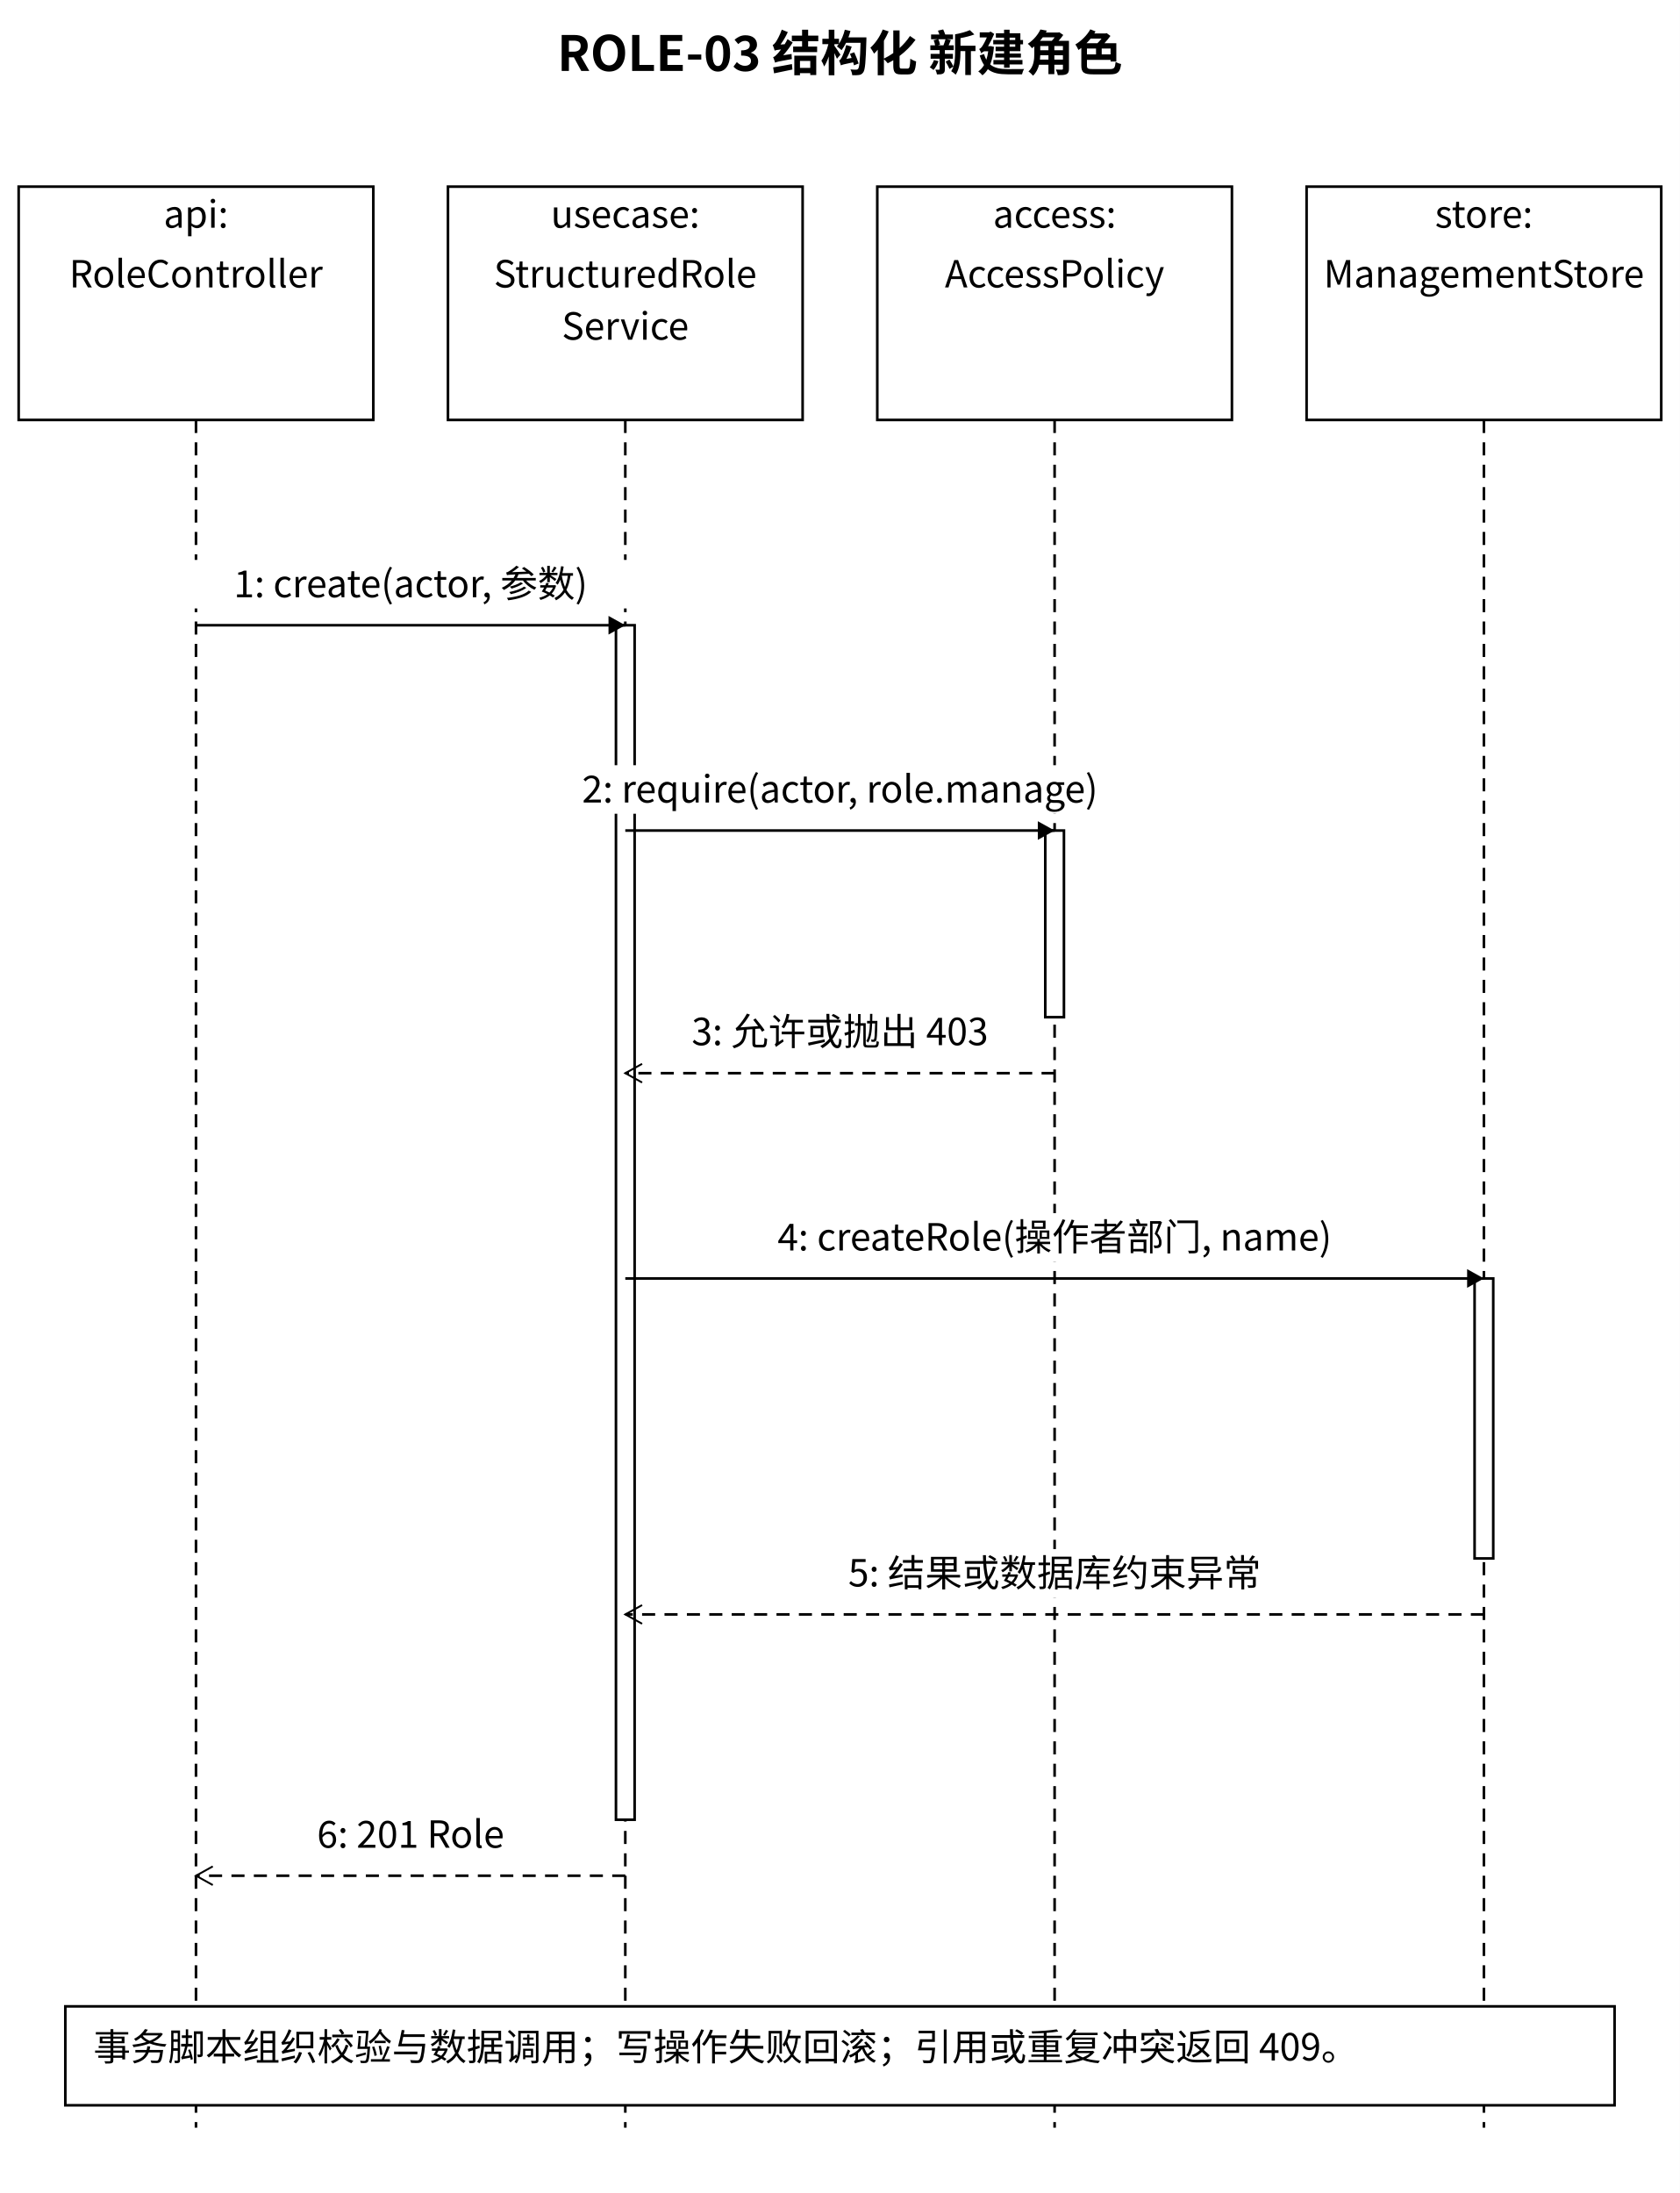
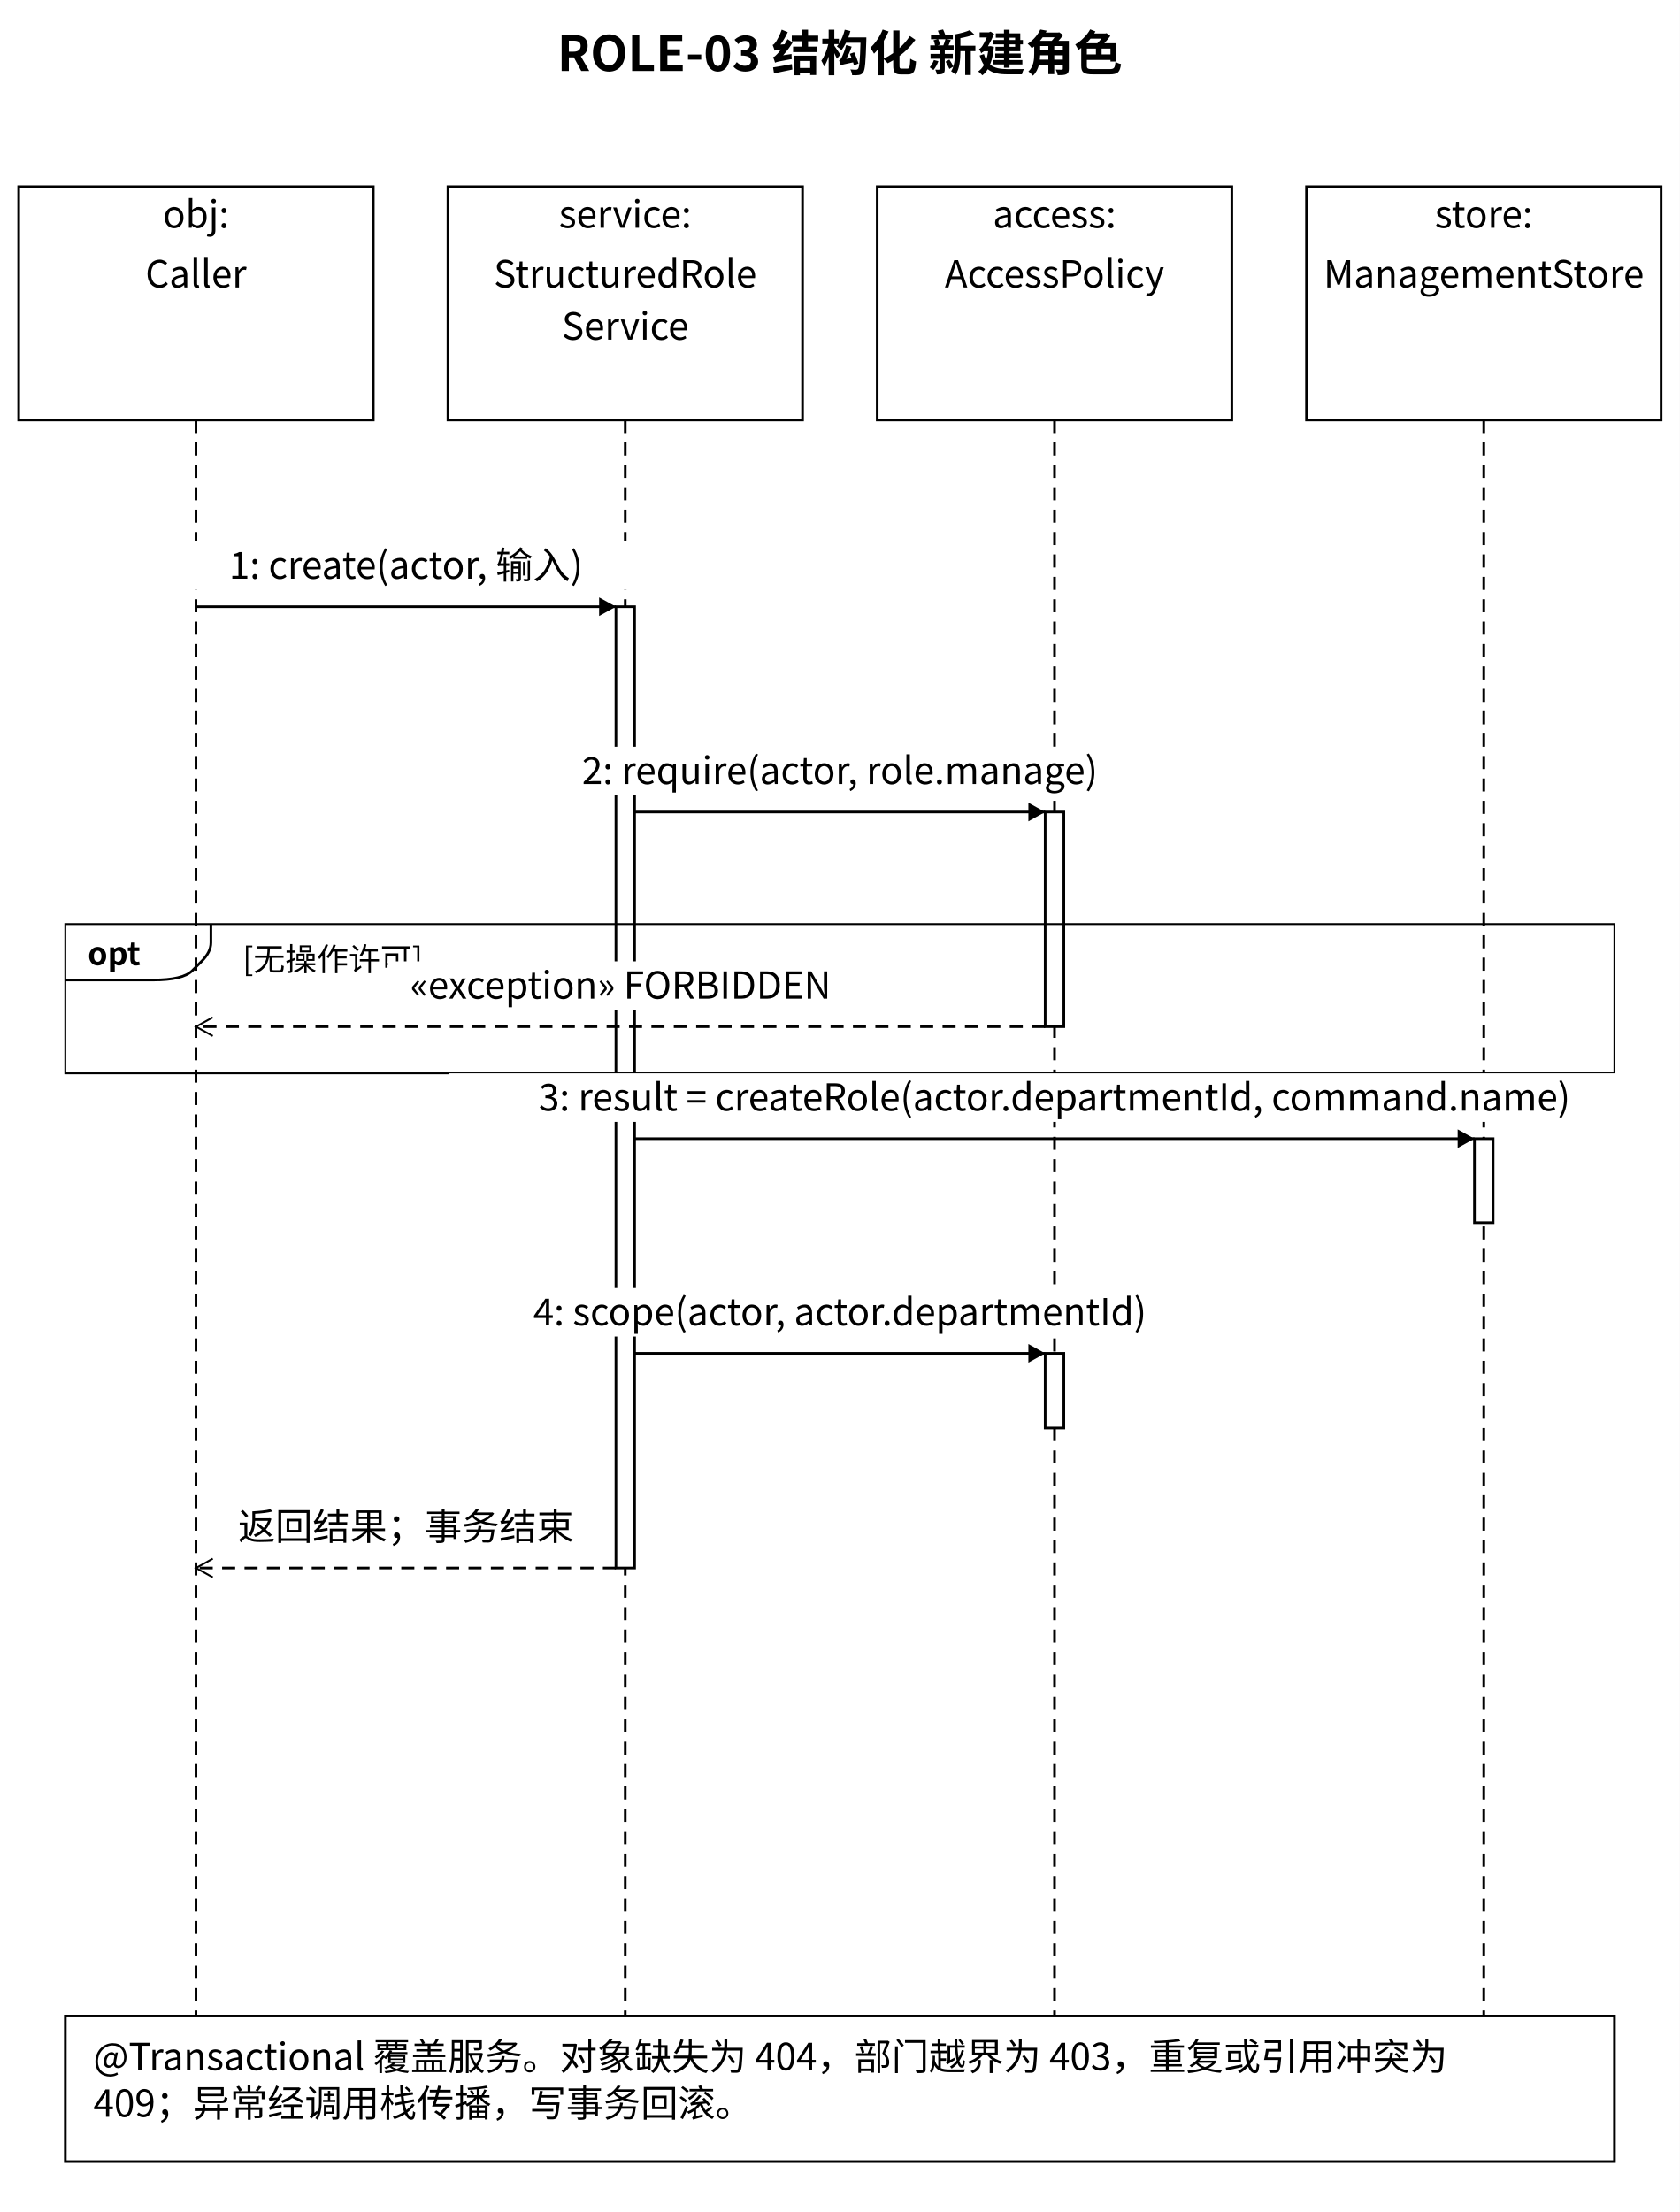
- <svg xmlns="http://www.w3.org/2000/svg" width="900" height="1175" viewBox="0 0 900 1175">
+ <svg xmlns="http://www.w3.org/2000/svg" width="900" height="1185" viewBox="0 0 900 1185">
  <style>text{font-family:'PingFang SC','Microsoft YaHei','Noto Sans CJK SC',system-ui,sans-serif;fill:black}</style>
  <defs>
    <marker id="open" markerWidth="12" markerHeight="12" refX="10" refY="6" orient="auto" markerUnits="userSpaceOnUse">
      <path d="M1,1 L10,6 L1,11" fill="none" stroke="black" />
    </marker>
    <marker id="filled" markerWidth="12" markerHeight="12" refX="10" refY="6" orient="auto" markerUnits="userSpaceOnUse">
      <path d="M1,1 L10,6 L1,11 Z" fill="black" />
    </marker>
    <marker id="triangle" markerWidth="16" markerHeight="16" refX="14" refY="8" orient="auto" markerUnits="userSpaceOnUse">
      <path d="M1,1 L14,8 L1,15 Z" fill="white" stroke="black" />
    </marker>
  </defs>
  <rect width="100%" height="100%" fill="white" />
  <text x="450.0" y="38" font-size="26" text-anchor="middle" font-weight="600">ROLE-03 结构化 新建角色</text>
  <rect x="10" y="100" width="190" height="125" rx="0" fill="white" stroke="black" stroke-width="1.4" />
-   <text x="105" y="122" font-size="20" text-anchor="middle" font-weight="400">api:</text>
-   <text x="105" y="154" font-size="20" text-anchor="middle" font-weight="400">RoleController</text>
-   <path d="M 105,225 L 105,1140" fill="none" stroke="black" stroke-width="1.4" stroke-dasharray="7 5" />
+   <text x="105" y="122" font-size="20" text-anchor="middle" font-weight="400">obj:</text>
+   <text x="105" y="154" font-size="20" text-anchor="middle" font-weight="400">Caller</text>
+   <path d="M 105,225 L 105,1150" fill="none" stroke="black" stroke-width="1.4" stroke-dasharray="7 5" />
  <rect x="240" y="100" width="190" height="125" rx="0" fill="white" stroke="black" stroke-width="1.4" />
-   <text x="335" y="122" font-size="20" text-anchor="middle" font-weight="400">usecase:</text>
+   <text x="335" y="122" font-size="20" text-anchor="middle" font-weight="400">service:</text>
  <text x="335" y="154" font-size="20" text-anchor="middle" font-weight="400">StructuredRole</text>
  <text x="335" y="182" font-size="20" text-anchor="middle" font-weight="400">Service</text>
-   <path d="M 335,225 L 335,1140" fill="none" stroke="black" stroke-width="1.4" stroke-dasharray="7 5" />
+   <path d="M 335,225 L 335,1150" fill="none" stroke="black" stroke-width="1.4" stroke-dasharray="7 5" />
  <rect x="470" y="100" width="190" height="125" rx="0" fill="white" stroke="black" stroke-width="1.4" />
  <text x="565" y="122" font-size="20" text-anchor="middle" font-weight="400">access:</text>
  <text x="565" y="154" font-size="20" text-anchor="middle" font-weight="400">AccessPolicy</text>
-   <path d="M 565,225 L 565,1140" fill="none" stroke="black" stroke-width="1.4" stroke-dasharray="7 5" />
+   <path d="M 565,225 L 565,1150" fill="none" stroke="black" stroke-width="1.4" stroke-dasharray="7 5" />
  <rect x="700" y="100" width="190" height="125" rx="0" fill="white" stroke="black" stroke-width="1.4" />
  <text x="795" y="122" font-size="20" text-anchor="middle" font-weight="400">store:</text>
  <text x="795" y="154" font-size="20" text-anchor="middle" font-weight="400">ManagementStore</text>
-   <path d="M 795,225 L 795,1140" fill="none" stroke="black" stroke-width="1.4" stroke-dasharray="7 5" />
-   <rect x="330" y="335" width="10" height="640" rx="0" fill="white" stroke="black" stroke-width="1.4" />
-   <path d="M 105,335 L 335,335" fill="none" stroke="black" stroke-width="1.4" marker-end="url(#filled)" />
-   <rect x="92.4" y="300" width="255.2" height="26" fill="white" />
-   <text x="220.0" y="320" font-size="20" text-anchor="middle" font-weight="400">1: create(actor, 参数)</text>
-   <rect x="560" y="445" width="10" height="100" rx="0" fill="white" stroke="black" stroke-width="1.4" />
-   <path d="M 335,445 L 565,445" fill="none" stroke="black" stroke-width="1.4" marker-end="url(#filled)" />
-   <rect x="274.0" y="410" width="352" height="26" fill="white" />
-   <text x="450.0" y="430" font-size="20" text-anchor="middle" font-weight="400">2: require(actor, role.manage)</text>
-   <path d="M 565,575 L 335,575" fill="none" stroke="black" stroke-width="1.4" stroke-dasharray="7 5" marker-end="url(#open)" />
-   <rect x="355.1" y="540" width="189.8" height="26" fill="white" />
-   <text x="450.0" y="560" font-size="20" text-anchor="middle" font-weight="400">3: 允许或抛出 403</text>
-   <rect x="790" y="685" width="10" height="150" rx="0" fill="white" stroke="black" stroke-width="1.4" />
-   <path d="M 335,685 L 795,685" fill="none" stroke="black" stroke-width="1.4" marker-end="url(#filled)" />
-   <rect x="390.3" y="650" width="349.4" height="26" fill="white" />
-   <text x="565.0" y="670" font-size="20" text-anchor="middle" font-weight="400">4: createRole(操作者部门, name)</text>
-   <path d="M 795,865 L 335,865" fill="none" stroke="black" stroke-width="1.4" stroke-dasharray="7 5" marker-end="url(#open)" />
-   <rect x="442.9" y="830" width="244.2" height="26" fill="white" />
-   <text x="565.0" y="850" font-size="20" text-anchor="middle" font-weight="400">5: 结果或数据库约束异常</text>
-   <path d="M 335,1005 L 105,1005" fill="none" stroke="black" stroke-width="1.4" stroke-dasharray="7 5" marker-end="url(#open)" />
-   <rect x="152.3" y="970" width="135.4" height="26" fill="white" />
-   <text x="220.0" y="990" font-size="20" text-anchor="middle" font-weight="400">6: 201 Role</text>
-   <rect x="35" y="1075" width="830" height="53" rx="0" fill="white" stroke="black" stroke-width="1.4" />
-   <text x="50" y="1104" font-size="20" text-anchor="start" font-weight="400">事务脚本组织校验与数据调用；写操作失败回滚；引用或重复冲突返回 409。</text>
+   <path d="M 795,225 L 795,1150" fill="none" stroke="black" stroke-width="1.4" stroke-dasharray="7 5" />
+   <rect x="330" y="325" width="10" height="515" rx="0" fill="white" stroke="black" stroke-width="1.4" />
+   <path d="M 105,325 L 330,325" fill="none" stroke="black" stroke-width="1.4" marker-end="url(#filled)" />
+   <rect x="89.9" y="290" width="255.2" height="26" fill="white" />
+   <text x="217.5" y="310" font-size="20" text-anchor="middle" font-weight="400">1: create(actor, 输入)</text>
+   <rect x="560" y="435" width="10" height="115" rx="0" fill="white" stroke="black" stroke-width="1.4" />
+   <path d="M 340,435 L 560,435" fill="none" stroke="black" stroke-width="1.4" marker-end="url(#filled)" />
+   <rect x="274.0" y="400" width="352" height="26" fill="white" />
+   <text x="450.0" y="420" font-size="20" text-anchor="middle" font-weight="400">2: require(actor, role.manage)</text>
+   <rect x="35" y="495" width="830" height="80" fill="none" stroke="black" />
+   <path d="M 35,525 L 82.0,525.0 Q 98,525 103.0,520.0 L 108.0,515.0 Q 113,510 113.0,505.0 L 113,495" fill="none" stroke="black" stroke-width="1.4" />
+   <text x="47" y="517" font-size="17" text-anchor="start" font-weight="600">opt</text>
+   <rect x="125" y="503" width="114.38" height="23" fill="white" />
+   <text x="130" y="520" font-size="17" text-anchor="start" font-weight="400">[无操作许可]</text>
+   <path d="M 560,550 L 105,550" fill="none" stroke="black" stroke-width="1.4" stroke-dasharray="7 5" marker-end="url(#open)" />
+   <rect x="207.8" y="515" width="249.4" height="26" fill="white" />
+   <text x="332.5" y="535" font-size="20" text-anchor="middle" font-weight="400">«exception» FORBIDDEN</text>
+   <rect x="790" y="610" width="10" height="45" rx="0" fill="white" stroke="black" stroke-width="1.4" />
+   <path d="M 340,610 L 790,610" fill="none" stroke="black" stroke-width="1.4" marker-end="url(#filled)" />
+   <rect x="240.8" y="575" width="648.4" height="26" fill="white" />
+   <text x="565.0" y="595" font-size="20" text-anchor="middle" font-weight="400">3: result = createRole(actor.departmentId, command.name)</text>
+   <rect x="560" y="725" width="10" height="40" rx="0" fill="white" stroke="black" stroke-width="1.4" />
+   <path d="M 340,725 L 560,725" fill="none" stroke="black" stroke-width="1.4" marker-end="url(#filled)" />
+   <rect x="245.5" y="690" width="409" height="26" fill="white" />
+   <text x="450.0" y="710" font-size="20" text-anchor="middle" font-weight="400">4: scope(actor, actor.departmentId)</text>
+   <path d="M 330,840 L 105,840" fill="none" stroke="black" stroke-width="1.4" stroke-dasharray="7 5" marker-end="url(#open)" />
+   <rect x="122.5" y="805" width="190" height="26" fill="white" />
+   <text x="217.5" y="825" font-size="20" text-anchor="middle" font-weight="400">返回结果；事务结束</text>
+   <rect x="35" y="1080" width="830" height="78" rx="0" fill="white" stroke="black" stroke-width="1.4" />
+   <text x="50" y="1109" font-size="20" text-anchor="start" font-weight="400">@Transactional 覆盖服务。对象缺失为 404，部门越界为 403，重复或引用冲突为</text>
+   <text x="50" y="1134" font-size="20" text-anchor="start" font-weight="400">409；异常经调用栈传播，写事务回滚。</text>
</svg>
